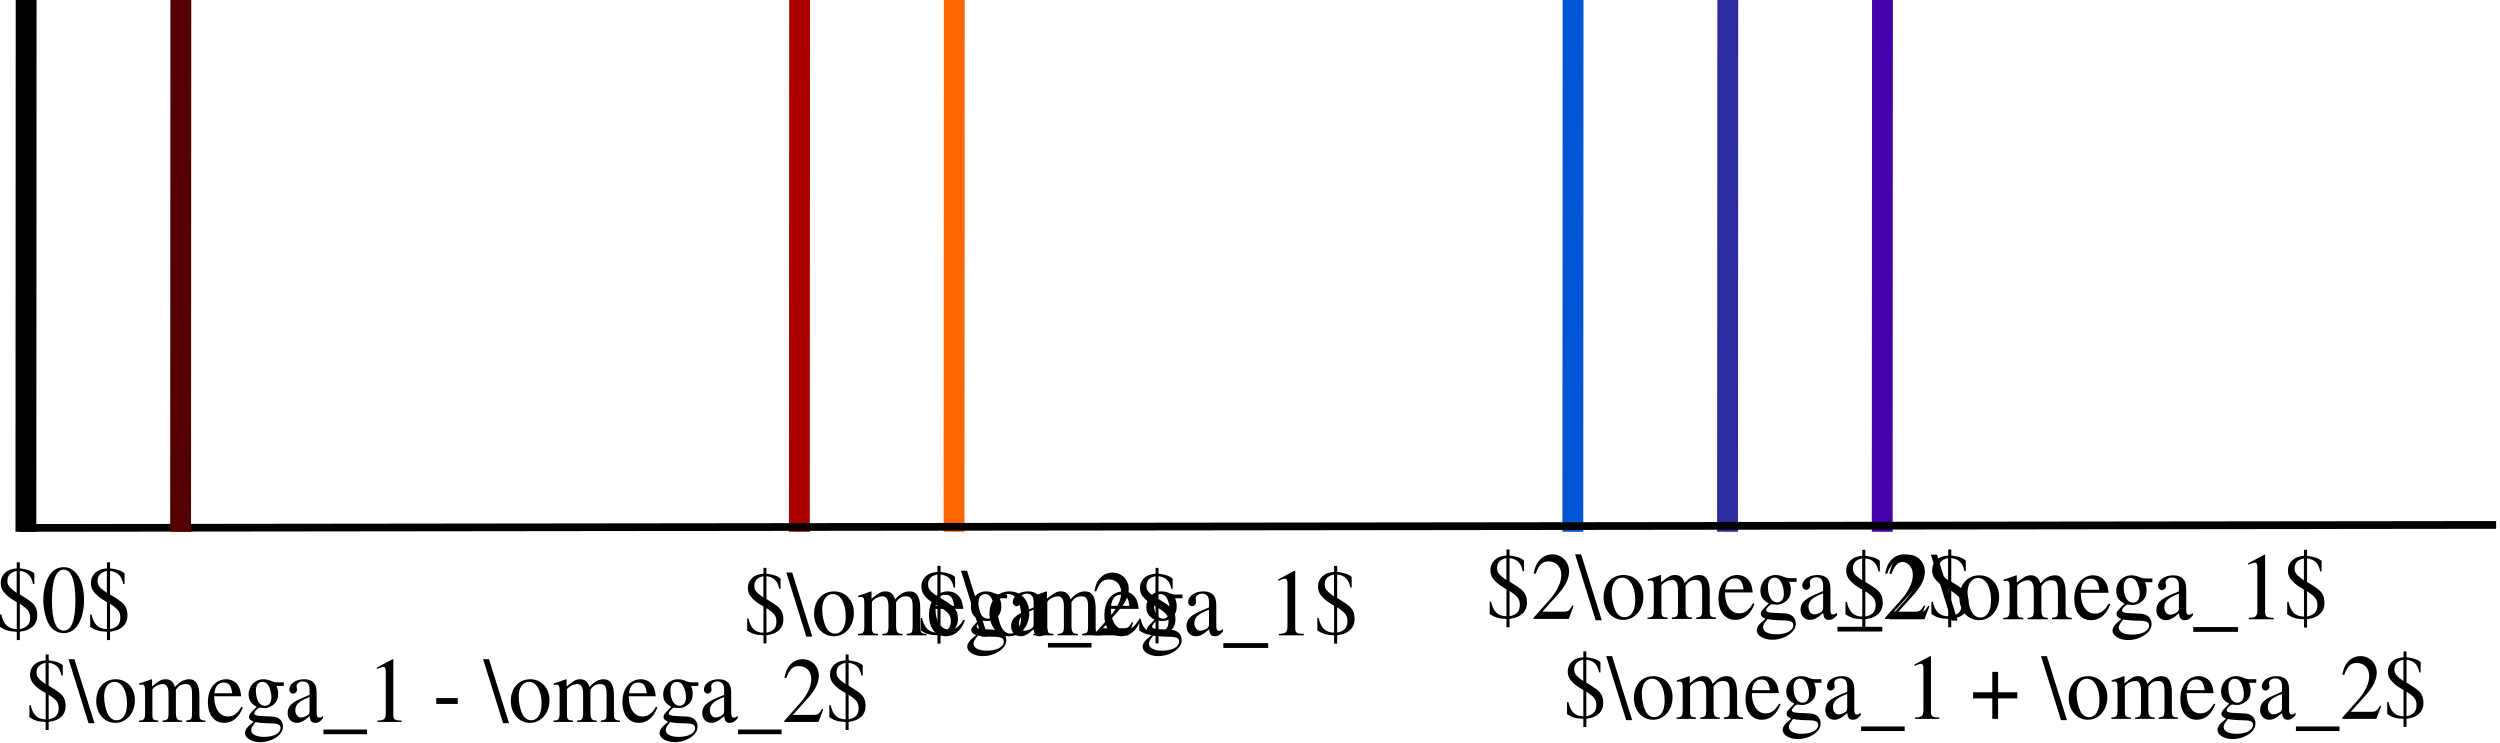
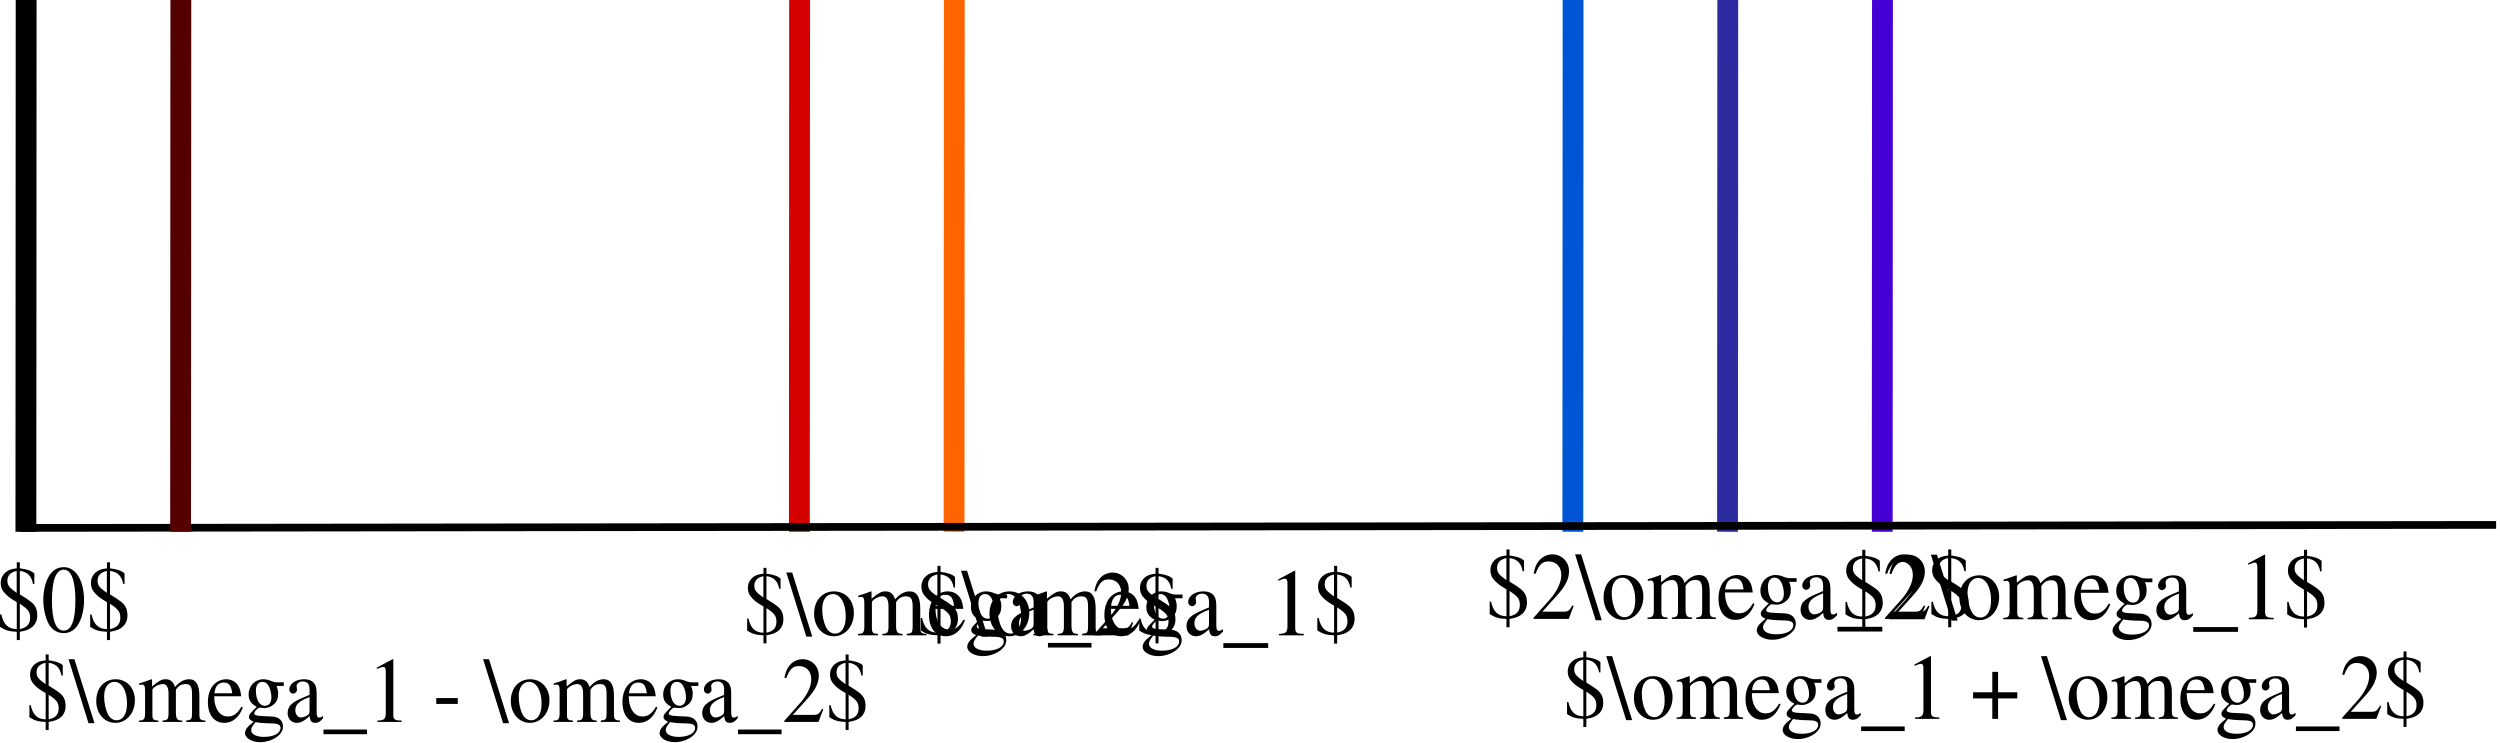
<svg xmlns="http://www.w3.org/2000/svg" width="1616.101" height="479.766" id="svg2" version="1.1">
  <defs id="defs4">
    <marker orient="auto" refY="0" refX="0" id="Arrow2Mend" style="overflow:visible">
      <path id="path3999" style="fill-rule:evenodd;stroke-width:0.625;stroke-linejoin:round" d="M 8.719,4.034 -2.207,0.016 8.719,-4.002 c -1.745,2.372 -1.735,5.617 -6e-7,8.035 z" transform="scale(-0.6,-0.6)" />
    </marker>
  </defs>
  <g id="layer1" transform="translate(199.8031,-337.2672)">
-     <g id="g4412-7" style="fill:#aa0000;stroke-width:5;stroke-miterlimit:4;stroke-dasharray:none" transform="matrix(1.151631,-0.9039675,2.434599,0.4276011,-1853.725,877.7887)">
-       <path style="font-size:medium;font-style:normal;font-variant:normal;font-weight:normal;font-stretch:normal;text-indent:0;text-align:start;text-decoration:none;line-height:normal;letter-spacing:normal;word-spacing:normal;text-transform:none;direction:ltr;block-progression:tb;writing-mode:lr-tb;text-anchor:start;baseline-shift:baseline;color:#000000;fill:#aa0000;fill-opacity:1;fill-rule:nonzero;stroke:none;stroke-width:5;marker:none;visibility:visible;display:inline;overflow:visible;enable-background:accumulate;font-family:Sans;-inkscape-font-specification:Sans" d="m 832.202,495.233 -310.764,146.934 2.125,4.531 310.764,-146.934 z" id="path3964-8" />
+     <g id="g4412-7" style="fill:#d40000;stroke-width:5;stroke-miterlimit:4;stroke-dasharray:none;fill-opacity:1" transform="matrix(1.151631,-0.9039675,2.434599,0.4276011,-1853.725,877.7887)">
+       <path style="font-size:medium;font-style:normal;font-variant:normal;font-weight:normal;font-stretch:normal;text-indent:0;text-align:start;text-decoration:none;line-height:normal;letter-spacing:normal;word-spacing:normal;text-transform:none;direction:ltr;block-progression:tb;writing-mode:lr-tb;text-anchor:start;baseline-shift:baseline;color:#000000;fill:#d40000;fill-opacity:1;fill-rule:nonzero;stroke:none;stroke-width:5;marker:none;visibility:visible;display:inline;overflow:visible;enable-background:accumulate;font-family:Sans;-inkscape-font-specification:Sans" d="m 832.202,495.233 -310.764,146.934 2.125,4.531 310.764,-146.934 z" id="path3964-8" />
    </g>
    <text xml:space="preserve" style="font-size:58.299px;font-style:normal;font-variant:normal;font-weight:normal;font-stretch:normal;line-height:125%;letter-spacing:0px;word-spacing:0px;fill:#000000;fill-opacity:1;stroke:none;font-family:Nimbus Roman No9 L;-inkscape-font-specification:Nimbus Roman No9 L" x="404.263" y="726.749" id="text4444" transform="scale(0.9716502,1.029177)">
      <tspan id="tspan4446" x="404.263" y="726.749" style="font-size:60px">$\omega_1$</tspan>
    </text>
    <text xml:space="preserve" style="font-size:58.299px;font-style:normal;font-variant:normal;font-weight:normal;font-stretch:normal;line-height:125%;letter-spacing:0px;word-spacing:0px;fill:#000000;fill-opacity:1;stroke:none;font-family:Nimbus Roman No9 L;-inkscape-font-specification:Nimbus Roman No9 L" x="288.895" y="726.749" id="text4444-8" transform="scale(0.9716502,1.029177)">
      <tspan id="tspan4446-8" x="288.895" y="726.749">$\<tspan style="font-size:60px" id="tspan3918">omega</tspan>_2$</tspan>
    </text>
    <text xml:space="preserve" style="font-size:58.299px;font-style:normal;font-variant:normal;font-weight:normal;font-stretch:normal;line-height:125%;letter-spacing:0px;word-spacing:0px;fill:#000000;fill-opacity:1;stroke:none;font-family:Nimbus Roman No9 L;-inkscape-font-specification:Nimbus Roman No9 L" x="834.359" y="779.218" id="text4444-8-1-7" transform="scale(0.9716502,1.029177)">
      <tspan id="tspan4446-8-6-5" x="834.359" y="779.218">$\omega_1 + \omega_2$</tspan>
    </text>
    <text xml:space="preserve" style="font-size:58.299px;font-style:normal;font-variant:normal;font-weight:normal;font-stretch:normal;line-height:125%;letter-spacing:0px;word-spacing:0px;fill:#000000;fill-opacity:1;stroke:none;font-family:Nimbus Roman No9 L;-inkscape-font-specification:Nimbus Roman No9 L" x="-188.644" y="781.161" id="text4444-8-1-7-1" transform="scale(0.9716502,1.029177)">
      <tspan id="tspan4446-8-6-5-0" x="-188.644" y="781.161">$\omega_1 - \omega_2$</tspan>
    </text>
    <text xml:space="preserve" style="font-size:58.299px;font-style:normal;font-variant:normal;font-weight:normal;font-stretch:normal;line-height:125%;letter-spacing:0px;word-spacing:0px;fill:#000000;fill-opacity:1;stroke:none;font-family:Nimbus Roman No9 L;-inkscape-font-specification:Nimbus Roman No9 L" x="1019.535" y="716.662" id="text4444-6-3" transform="scale(0.9716502,1.029177)">
      <tspan id="tspan4446-2-4" x="1019.535" y="716.662" style="font-size:60px">$2\omega_1$</tspan>
    </text>
    <text xml:space="preserve" style="font-size:58.299px;font-style:normal;font-variant:normal;font-weight:normal;font-stretch:normal;line-height:125%;letter-spacing:0px;word-spacing:0px;fill:#000000;fill-opacity:1;stroke:none;font-family:Nimbus Roman No9 L;-inkscape-font-specification:Nimbus Roman No9 L" x="782.825" y="716.467" id="text4444-6-3-1" transform="scale(0.9716502,1.029177)">
      <tspan id="tspan4446-2-4-6" x="782.825" y="716.467" style="font-size:60px">$2\omega_2$</tspan>
    </text>
    <text xml:space="preserve" style="font-size:58.299px;font-style:normal;font-variant:normal;font-weight:normal;font-stretch:normal;line-height:125%;letter-spacing:0px;word-spacing:0px;fill:#000000;fill-opacity:1;stroke:none;font-family:Nimbus Roman No9 L;-inkscape-font-specification:Nimbus Roman No9 L" x="-208.273" y="724.522" id="text4444-6-3-8" transform="scale(0.9716502,1.029177)">
      <tspan id="tspan4446-2-4-2" x="-208.273" y="724.522" style="font-size:60px">$0$</tspan>
    </text>
-     <g id="g4412-7-3" style="fill:#fe6600;fill-opacity:1;stroke-width:5;stroke-miterlimit:4;stroke-dasharray:none" transform="matrix(1.151631,-0.9039675,2.434599,0.4276011,-1753.725,877.7887)">
-       <path style="font-size:medium;font-style:normal;font-variant:normal;font-weight:normal;font-stretch:normal;text-indent:0;text-align:start;text-decoration:none;line-height:normal;letter-spacing:normal;word-spacing:normal;text-transform:none;direction:ltr;block-progression:tb;writing-mode:lr-tb;text-anchor:start;baseline-shift:baseline;color:#000000;fill:#fe6600;fill-opacity:1;fill-rule:nonzero;stroke:none;stroke-width:5;marker:none;visibility:visible;display:inline;overflow:visible;enable-background:accumulate;font-family:Sans;-inkscape-font-specification:Sans" d="m 832.202,495.233 -310.764,146.934 2.125,4.531 310.764,-146.934 z" id="path3964-8-68" />
+     <g id="g4412-7-3" style="fill:#ff6400;fill-opacity:1;stroke-width:5;stroke-miterlimit:4;stroke-dasharray:none" transform="matrix(1.151631,-0.9039675,2.434599,0.4276011,-1753.725,877.7887)">
+       <path style="font-size:medium;font-style:normal;font-variant:normal;font-weight:normal;font-stretch:normal;text-indent:0;text-align:start;text-decoration:none;line-height:normal;letter-spacing:normal;word-spacing:normal;text-transform:none;direction:ltr;block-progression:tb;writing-mode:lr-tb;text-anchor:start;baseline-shift:baseline;color:#000000;fill:#ff6400;fill-opacity:1;fill-rule:nonzero;stroke:none;stroke-width:5;marker:none;visibility:visible;display:inline;overflow:visible;enable-background:accumulate;font-family:Sans;-inkscape-font-specification:Sans" d="m 832.202,495.233 -310.764,146.934 2.125,4.531 310.764,-146.934 z" id="path3964-8-68" />
    </g>
    <g id="g4412-7-5" style="fill:#0055d4;fill-opacity:1;stroke-width:5;stroke-miterlimit:4;stroke-dasharray:none" transform="matrix(1.151631,-0.9039675,2.434599,0.4276011,-1353.725,877.7887)">
      <path style="font-size:medium;font-style:normal;font-variant:normal;font-weight:normal;font-stretch:normal;text-indent:0;text-align:start;text-decoration:none;line-height:normal;letter-spacing:normal;word-spacing:normal;text-transform:none;direction:ltr;block-progression:tb;writing-mode:lr-tb;text-anchor:start;baseline-shift:baseline;color:#000000;fill:#0055d4;fill-opacity:1;fill-rule:nonzero;stroke:none;stroke-width:5;marker:none;visibility:visible;display:inline;overflow:visible;enable-background:accumulate;font-family:Sans;-inkscape-font-specification:Sans" d="m 832.202,495.233 -310.764,146.934 2.125,4.531 310.764,-146.934 z" id="path3964-8-4" />
    </g>
-     <g id="g4412-7-5-9" style="fill:#4400aa;fill-opacity:1;stroke-width:5;stroke-miterlimit:4;stroke-dasharray:none" transform="matrix(1.151631,-0.9039675,2.434599,0.4276011,-1153.725,877.7887)">
-       <path style="font-size:medium;font-style:normal;font-variant:normal;font-weight:normal;font-stretch:normal;text-indent:0;text-align:start;text-decoration:none;line-height:normal;letter-spacing:normal;word-spacing:normal;text-transform:none;direction:ltr;block-progression:tb;writing-mode:lr-tb;text-anchor:start;baseline-shift:baseline;color:#000000;fill:#4400aa;fill-opacity:1;fill-rule:nonzero;stroke:none;stroke-width:5;marker:none;visibility:visible;display:inline;overflow:visible;enable-background:accumulate;font-family:Sans;-inkscape-font-specification:Sans" d="m 832.202,495.233 -310.764,146.934 2.125,4.531 310.764,-146.934 z" id="path3964-8-4-4" />
+     <g id="g4412-7-5-9" style="fill:#4400d4;fill-opacity:1;stroke-width:5;stroke-miterlimit:4;stroke-dasharray:none" transform="matrix(1.151631,-0.9039675,2.434599,0.4276011,-1153.725,877.7887)">
+       <path style="font-size:medium;font-style:normal;font-variant:normal;font-weight:normal;font-stretch:normal;text-indent:0;text-align:start;text-decoration:none;line-height:normal;letter-spacing:normal;word-spacing:normal;text-transform:none;direction:ltr;block-progression:tb;writing-mode:lr-tb;text-anchor:start;baseline-shift:baseline;color:#000000;fill:#4400d4;fill-opacity:1;fill-rule:nonzero;stroke:none;stroke-width:5;marker:none;visibility:visible;display:inline;overflow:visible;enable-background:accumulate;font-family:Sans;-inkscape-font-specification:Sans" d="m 832.202,495.233 -310.764,146.934 2.125,4.531 310.764,-146.934 z" id="path3964-8-4-4" />
    </g>
    <g id="g4412-7-5-2" style="fill:#2c2ca0;fill-opacity:1;stroke-width:5;stroke-miterlimit:4;stroke-dasharray:none" transform="matrix(1.151631,-0.9039675,2.434599,0.4276011,-1253.725,877.7887)">
      <path style="font-size:medium;font-style:normal;font-variant:normal;font-weight:normal;font-stretch:normal;text-indent:0;text-align:start;text-decoration:none;line-height:normal;letter-spacing:normal;word-spacing:normal;text-transform:none;direction:ltr;block-progression:tb;writing-mode:lr-tb;text-anchor:start;baseline-shift:baseline;color:#000000;fill:#2c2ca0;fill-opacity:1;fill-rule:nonzero;stroke:none;stroke-width:5;marker:none;visibility:visible;display:inline;overflow:visible;enable-background:accumulate;font-family:Sans;-inkscape-font-specification:Sans" d="m 832.202,495.233 -310.764,146.934 2.125,4.531 310.764,-146.934 z" id="path3964-8-4-9" />
    </g>
    <path style="fill:none;stroke:#000000;stroke-width:5;stroke-linecap:butt;stroke-linejoin:miter;stroke-miterlimit:4;stroke-opacity:1;stroke-dasharray:none" d="M -187.303,678.533 1413.797,676.588" id="path3098" />
    <g id="g4412-7-3-0" style="fill:#550000;fill-opacity:1;stroke-width:5;stroke-miterlimit:4;stroke-dasharray:none" transform="matrix(1.151631,-0.9039675,2.434599,0.4276011,-2253.725,877.7887)">
      <path style="font-size:medium;font-style:normal;font-variant:normal;font-weight:normal;font-stretch:normal;text-indent:0;text-align:start;text-decoration:none;line-height:normal;letter-spacing:normal;word-spacing:normal;text-transform:none;direction:ltr;block-progression:tb;writing-mode:lr-tb;text-anchor:start;baseline-shift:baseline;color:#000000;fill:#550000;fill-opacity:1;fill-rule:nonzero;stroke:none;stroke-width:5;marker:none;visibility:visible;display:inline;overflow:visible;enable-background:accumulate;font-family:Sans;-inkscape-font-specification:Sans" d="m 832.202,495.233 -310.764,146.934 2.125,4.531 310.764,-146.934 z" id="path3964-8-68-6" />
    </g>
    <g id="g4412-7-3-3" style="fill:#000000;fill-opacity:1;stroke-width:5;stroke-miterlimit:4;stroke-dasharray:none" transform="matrix(1.151631,-0.9039675,2.434599,0.4276011,-2353.725,877.7887)">
      <path style="font-size:medium;font-style:normal;font-variant:normal;font-weight:normal;font-stretch:normal;text-indent:0;text-align:start;text-decoration:none;line-height:normal;letter-spacing:normal;word-spacing:normal;text-transform:none;direction:ltr;block-progression:tb;writing-mode:lr-tb;text-anchor:start;baseline-shift:baseline;color:#000000;fill:#000000;fill-opacity:1;fill-rule:nonzero;stroke:none;stroke-width:5;marker:none;visibility:visible;display:inline;overflow:visible;enable-background:accumulate;font-family:Sans;-inkscape-font-specification:Sans" d="m 832.202,495.233 -310.764,146.934 2.125,4.531 310.764,-146.934 z" id="path3964-8-68-3" />
    </g>
  </g>
</svg>
